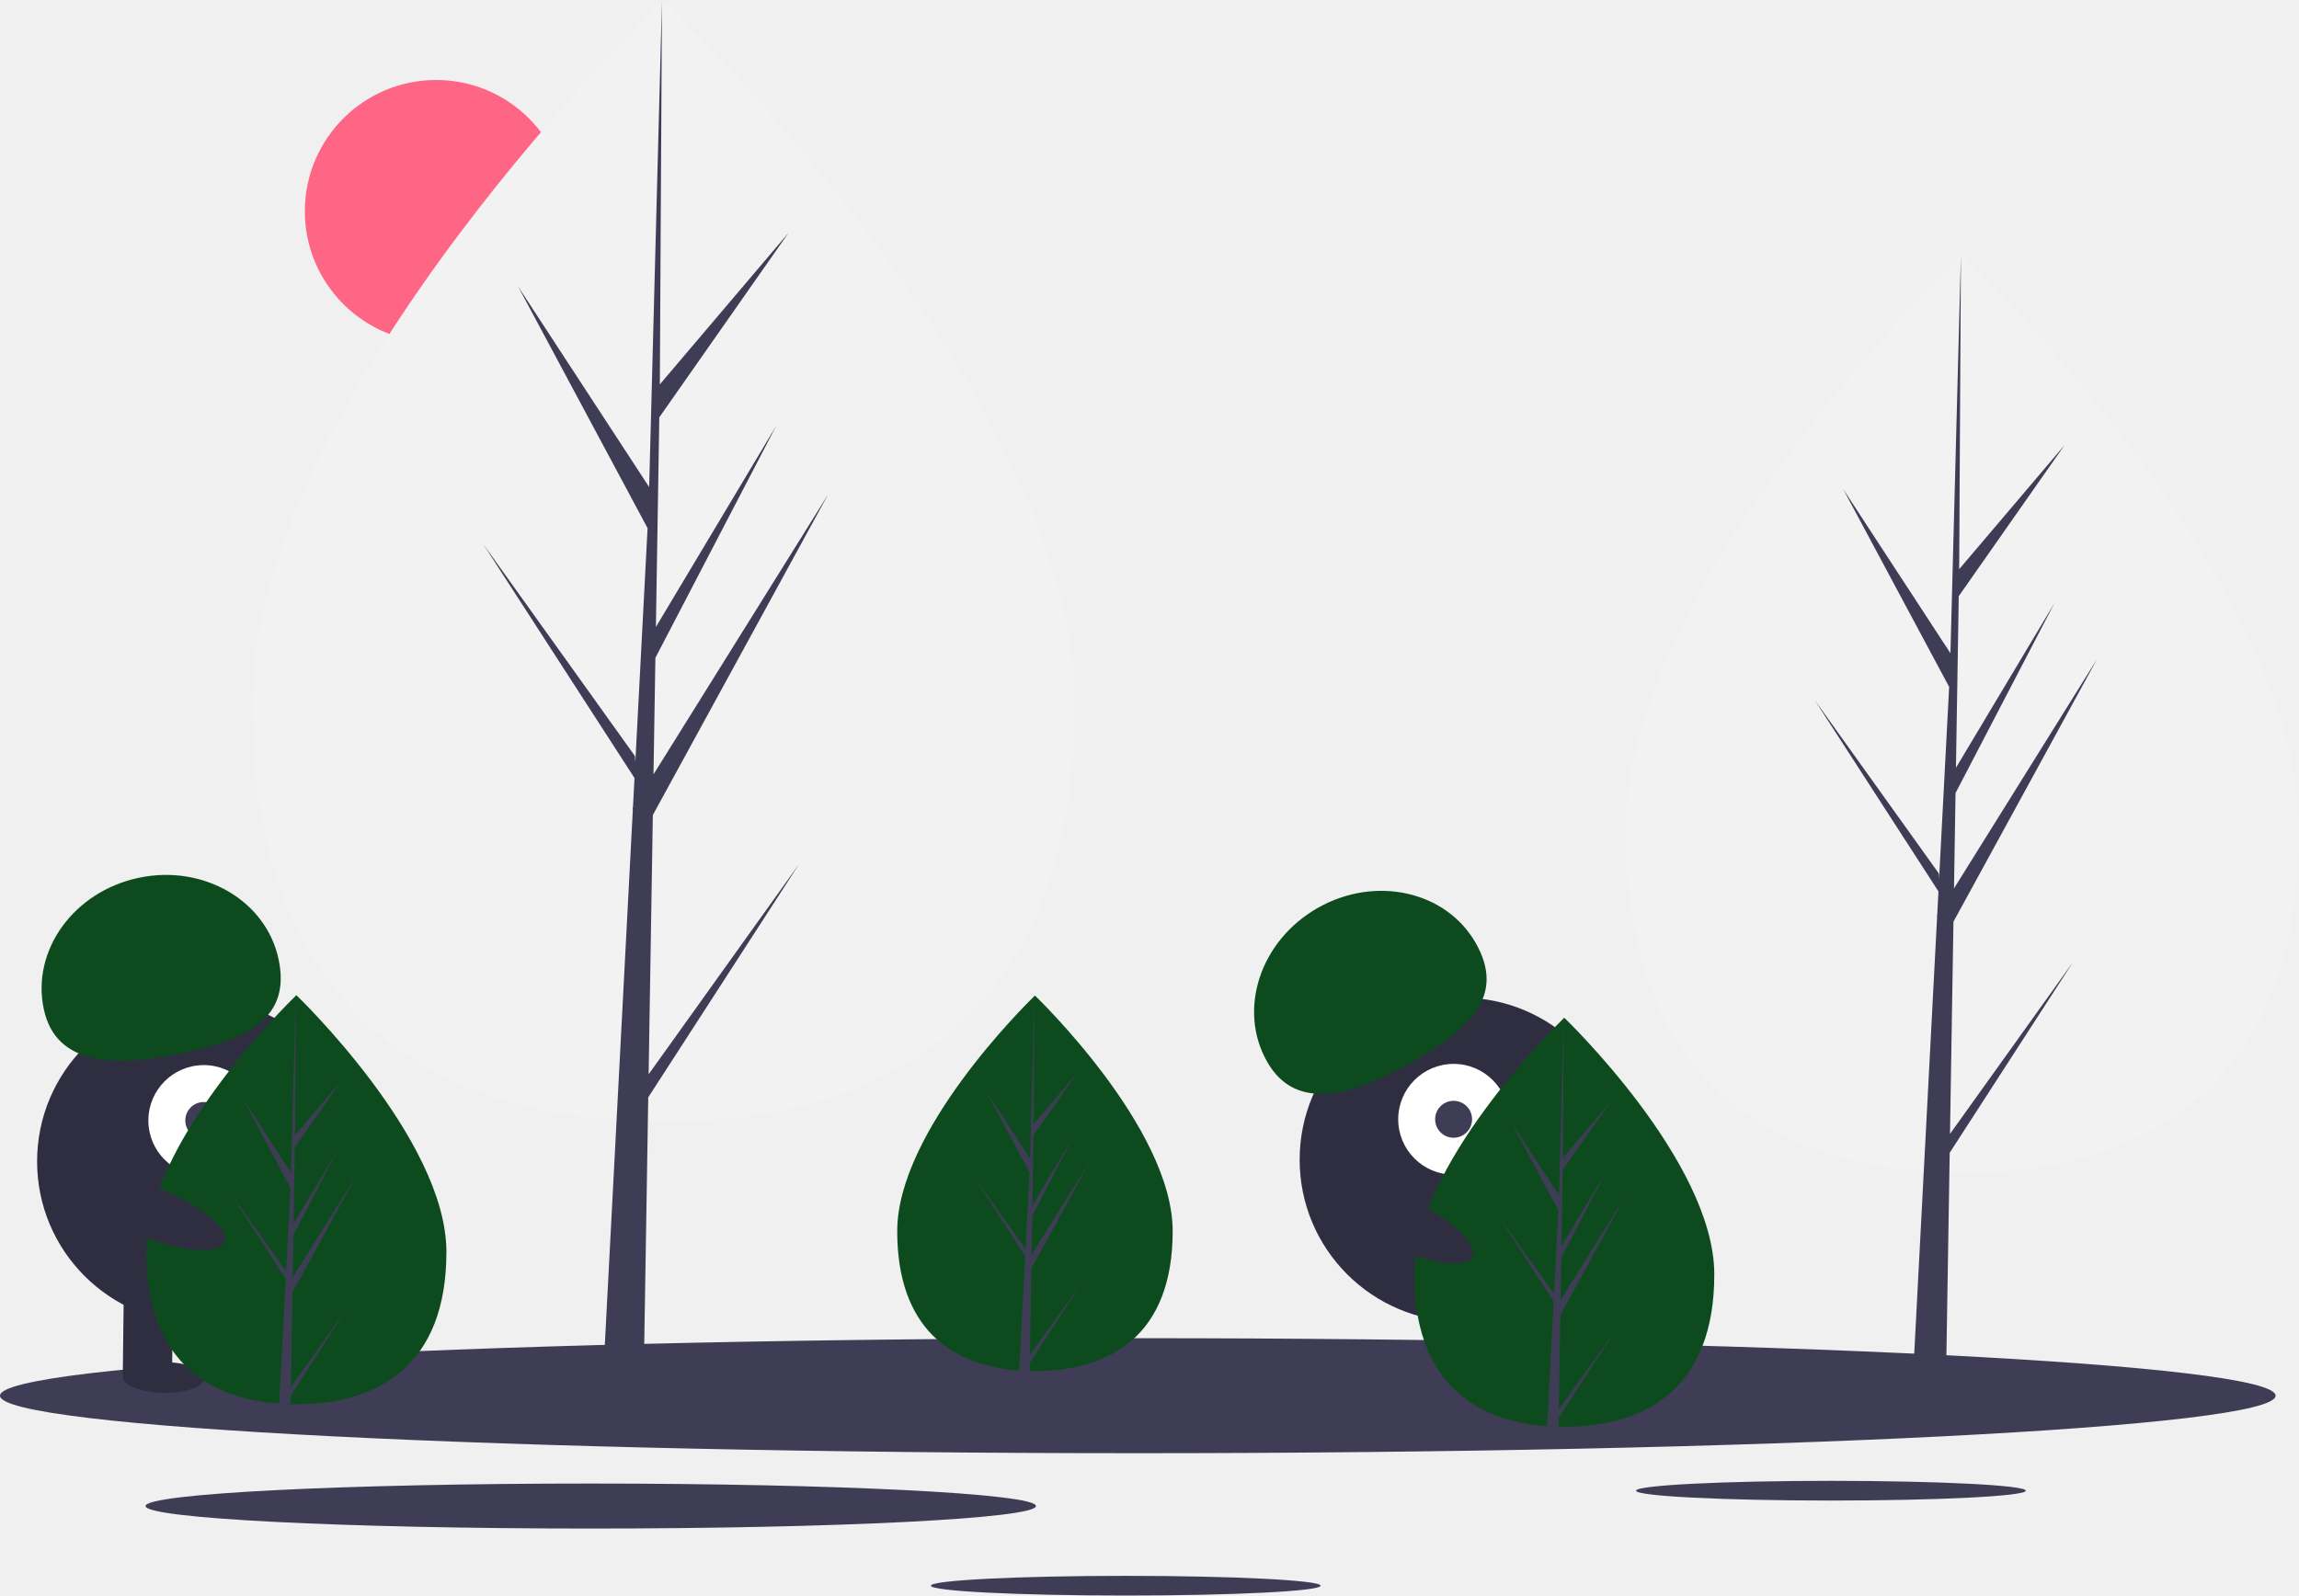
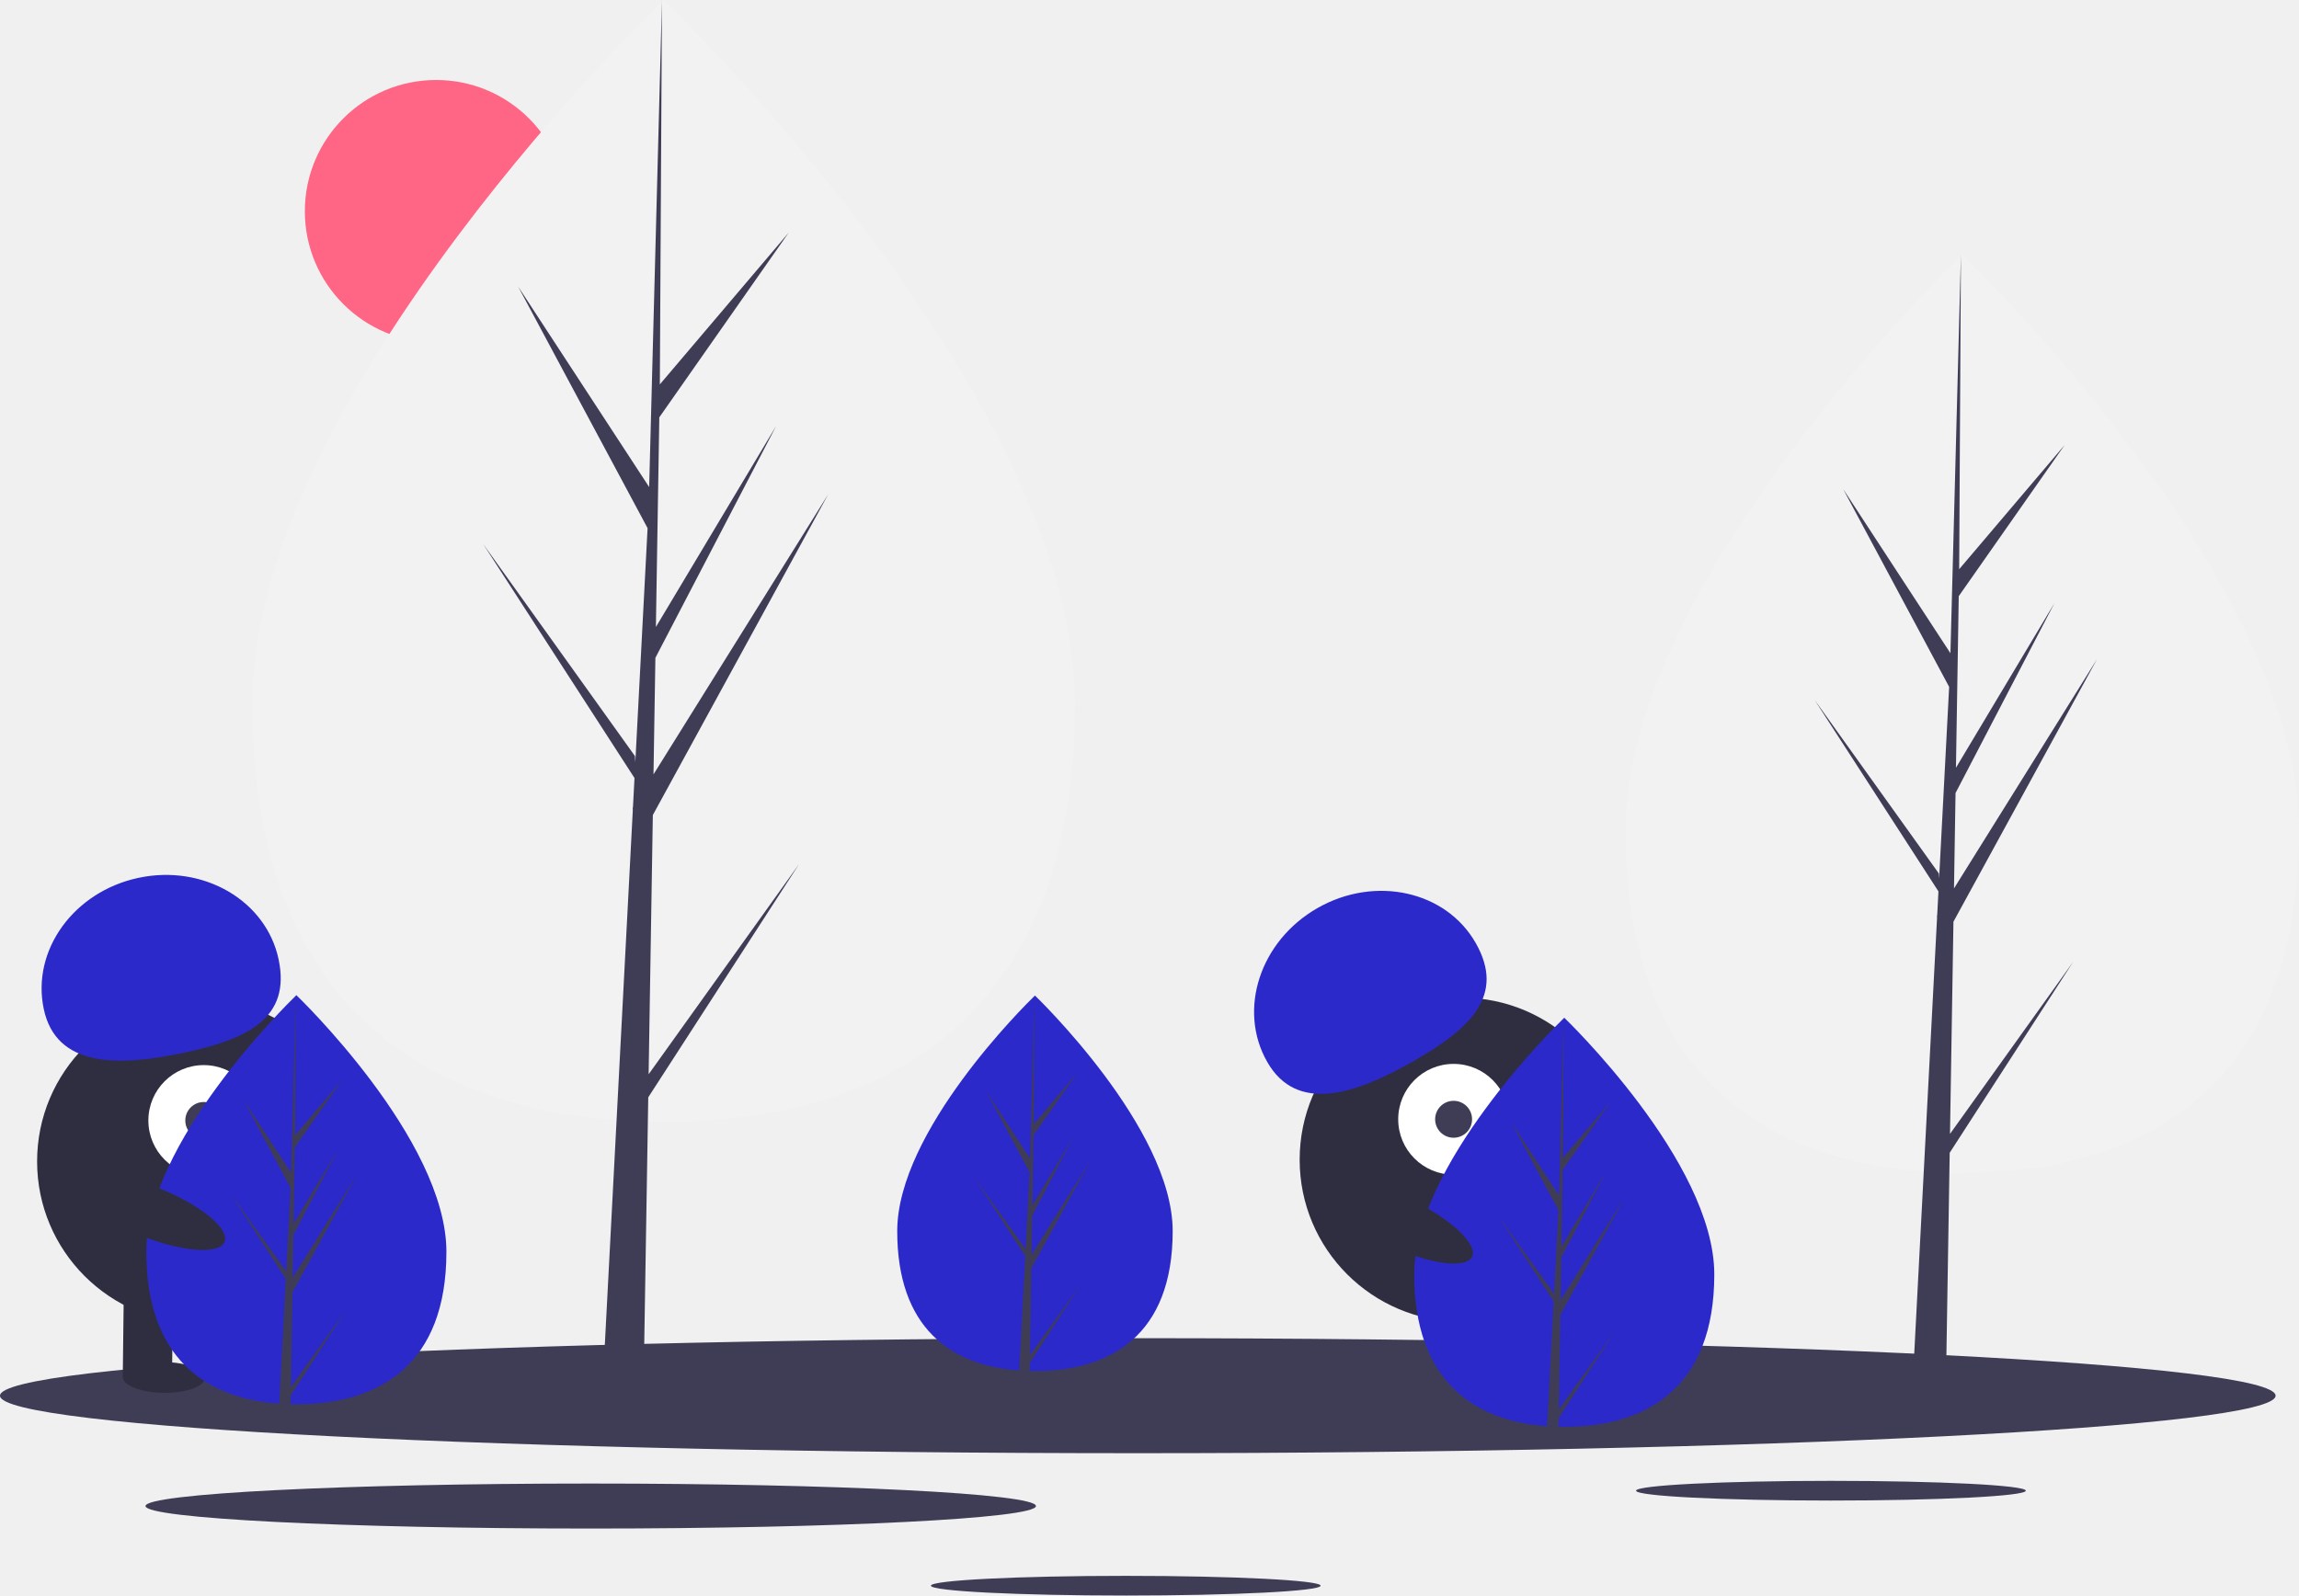
<svg xmlns="http://www.w3.org/2000/svg" id="a706cf1c-1654-439b-8fcf-310eb7aa0e00" data-name="Layer 1" width="1120.592" height="777.916" viewBox="0 0 1120.592 777.916">
  <circle cx="212.592" cy="103" r="64" fill="#ff6584" />
  <path d="M563.68,404.164c0,151.011-89.774,203.739-200.516,203.739S162.649,555.175,162.649,404.164,363.165,61.042,363.165,61.042,563.68,253.152,563.68,404.164Z" transform="translate(-39.70387 -61.04208)" fill="#f2f2f2" />
  <polygon points="316.156 523.761 318.21 397.378 403.674 241.024 318.532 377.552 319.455 320.725 378.357 207.605 319.699 305.687 319.699 305.687 321.359 203.481 384.433 113.423 321.621 187.409 322.658 0 316.138 248.096 316.674 237.861 252.547 139.704 315.646 257.508 309.671 371.654 309.493 368.625 235.565 265.329 309.269 379.328 308.522 393.603 308.388 393.818 308.449 394.99 293.29 684.589 313.544 684.589 315.974 535.005 389.496 421.285 316.156 523.761" fill="#3f3d56" />
  <path d="M1160.296,466.014c0,123.61-73.484,166.77-164.132,166.77s-164.132-43.16-164.132-166.77S996.165,185.152,996.165,185.152,1160.296,342.404,1160.296,466.014Z" transform="translate(-39.70387 -61.04208)" fill="#f2f2f2" />
  <polygon points="950.482 552.833 952.162 449.383 1022.119 321.4 952.426 433.154 953.182 386.639 1001.396 294.044 953.382 374.329 953.382 374.329 954.741 290.669 1006.369 216.952 954.954 277.514 955.804 124.11 950.467 327.188 950.906 318.811 898.414 238.464 950.064 334.893 945.173 428.327 945.027 425.847 884.514 341.294 944.844 434.608 944.232 446.293 944.123 446.469 944.173 447.428 931.764 684.478 948.343 684.478 950.332 562.037 1010.514 468.952 950.482 552.833" fill="#3f3d56" />
  <ellipse cx="554.592" cy="680.479" rx="554.592" ry="28.034" fill="#3f3d56" />
  <ellipse cx="892.445" cy="726.797" rx="94.989" ry="4.802" fill="#3f3d56" />
  <ellipse cx="548.72" cy="773.114" rx="94.989" ry="4.802" fill="#3f3d56" />
  <ellipse cx="287.944" cy="734.279" rx="217.014" ry="10.97" fill="#3f3d56" />
  <circle cx="97.084" cy="566.27" r="79" fill="#2f2e41" />
  <rect x="99.805" y="689.023" width="24" height="43" transform="translate(-31.32451 -62.31008) rotate(0.67509)" fill="#2f2e41" />
  <rect x="147.802" y="689.589" width="24" height="43" transform="translate(-31.31452 -62.87555) rotate(0.67509)" fill="#2f2e41" />
  <ellipse cx="119.546" cy="732.616" rx="7.5" ry="20" transform="translate(-654.1319 782.4795) rotate(-89.32491)" fill="#2f2e41" />
  <ellipse cx="167.554" cy="732.182" rx="7.5" ry="20" transform="translate(-606.2547 830.0553) rotate(-89.32491)" fill="#2f2e41" />
  <circle cx="99.319" cy="546.295" r="27" fill="#fff" />
  <circle cx="99.319" cy="546.295" r="9" fill="#3f3d56" />
-   <path d="M61.026,552.946c-6.042-28.641,14.688-57.265,46.3-63.934s62.138,11.143,68.18,39.784-14.978,38.93-46.591,45.599S67.068,581.587,61.026,552.946Z" transform="translate(-39.70387 -61.04208)" fill="#0D4B1F" />
-   <path d="M257.296,671.384c0,55.076-32.74,74.306-73.13,74.306q-1.404,0-2.803-.031c-1.871-.04-3.725-.129-5.556-.254-36.451-2.58-64.771-22.799-64.771-74.021,0-53.008,67.739-119.896,72.827-124.846l.009-.009c.196-.192.294-.285.294-.285S257.296,616.308,257.296,671.384Z" transform="translate(-39.70387 -61.04208)" fill="#0D4B1F" />
+   <path d="M61.026,552.946c-6.042-28.641,14.688-57.265,46.3-63.934s62.138,11.143,68.18,39.784-14.978,38.93-46.591,45.599S67.068,581.587,61.026,552.946Z" transform="translate(-39.70387 -61.04208)" fill="#2C29CA" />
+   <path d="M257.296,671.384c0,55.076-32.74,74.306-73.13,74.306q-1.404,0-2.803-.031c-1.871-.04-3.725-.129-5.556-.254-36.451-2.58-64.771-22.799-64.771-74.021,0-53.008,67.739-119.896,72.827-124.846l.009-.009c.196-.192.294-.285.294-.285S257.296,616.308,257.296,671.384Z" transform="translate(-39.70387 -61.04208)" fill="#2C29CA" />
  <path d="M181.502,737.265l26.747-37.374-26.814,41.477-.071,4.291c-1.871-.04-3.725-.129-5.556-.254l2.883-55.103-.022-.428.049-.08.272-5.204-26.881-41.58,26.965,37.677.062,1.105,2.179-41.633-23.013-42.966,23.294,35.658,2.268-86.314.009-.294v.285l-.379,68.064,22.911-26.983-23.004,32.847-.606,37.276L204.185,621.958l-21.48,41.259-.339,20.723,31.056-49.791-31.171,57.023Z" transform="translate(-39.70387 -61.04208)" fill="#3f3d56" />
  <circle cx="712.485" cy="565.415" r="79" fill="#2f2e41" />
  <rect x="741.777" y="691.824" width="24" height="43" transform="translate(-215.9946 191.864) rotate(-17.08345)" fill="#2f2e41" />
  <rect x="787.659" y="677.723" width="24" height="43" transform="matrix(0.95588, -0.29376, 0.29376, 0.95588, -209.8279, 204.7204)" fill="#2f2e41" />
  <ellipse cx="767.887" cy="732.003" rx="20" ry="7.5" transform="translate(-220.8593 196.8331) rotate(-17.08345)" fill="#2f2e41" />
  <ellipse cx="813.475" cy="716.946" rx="20" ry="7.5" transform="translate(-214.4248 209.561) rotate(-17.08345)" fill="#2f2e41" />
  <circle cx="708.522" cy="545.71" r="27" fill="#fff" />
  <circle cx="708.522" cy="545.71" r="9" fill="#3f3d56" />
-   <path d="M657.355,578.743c-14.49-25.433-3.478-59.016,24.594-75.009s62.576-8.341,77.065,17.093-2.391,41.644-30.463,57.637S671.845,604.176,657.355,578.743Z" transform="translate(-39.70387 -61.04208)" fill="#0D4B1F" />
-   <path d="M611.296,661.299c0,50.557-30.054,68.21-67.13,68.21q-1.288,0-2.573-.029c-1.718-.037-3.419-.119-5.1-.233-33.461-2.368-59.457-20.929-59.457-67.948,0-48.659,62.181-110.059,66.852-114.603l.008-.008c.18-.176.27-.262.27-.262S611.296,610.742,611.296,661.299Z" transform="translate(-39.70387 -61.04208)" fill="#0D4B1F" />
+   <path d="M657.355,578.743c-14.49-25.433-3.478-59.016,24.594-75.009s62.576-8.341,77.065,17.093-2.391,41.644-30.463,57.637S671.845,604.176,657.355,578.743Z" transform="translate(-39.70387 -61.04208)" fill="#2C29CA" />
+   <path d="M611.296,661.299c0,50.557-30.054,68.21-67.13,68.21q-1.288,0-2.573-.029c-1.718-.037-3.419-.119-5.1-.233-33.461-2.368-59.457-20.929-59.457-67.948,0-48.659,62.181-110.059,66.852-114.603l.008-.008c.18-.176.27-.262.27-.262S611.296,610.742,611.296,661.299Z" transform="translate(-39.70387 -61.04208)" fill="#2C29CA" />
  <path d="M541.72,721.774l24.553-34.307-24.614,38.074-.065,3.939c-1.718-.037-3.419-.119-5.1-.233l2.646-50.582-.02-.393.045-.074.249-4.777-24.675-38.168,24.753,34.585.057,1.014,2-38.217-21.125-39.44L541.806,625.928l2.082-79.232.008-.27v.262l-.348,62.48,21.031-24.769-21.117,30.152-.556,34.217,19.636-32.839-19.718,37.874-.311,19.023,28.508-45.706-28.614,52.344Z" transform="translate(-39.70387 -61.04208)" fill="#3f3d56" />
-   <path d="M875.296,682.384c0,55.076-32.74,74.306-73.13,74.306q-1.403,0-2.803-.031c-1.871-.04-3.725-.129-5.556-.254-36.451-2.58-64.771-22.799-64.771-74.021,0-53.008,67.739-119.896,72.827-124.846l.009-.009c.196-.192.294-.285.294-.285S875.296,627.308,875.296,682.384Z" transform="translate(-39.70387 -61.04208)" fill="#0D4B1F" />
+   <path d="M875.296,682.384c0,55.076-32.74,74.306-73.13,74.306q-1.403,0-2.803-.031c-1.871-.04-3.725-.129-5.556-.254-36.451-2.58-64.771-22.799-64.771-74.021,0-53.008,67.739-119.896,72.827-124.846l.009-.009c.196-.192.294-.285.294-.285S875.296,627.308,875.296,682.384Z" transform="translate(-39.70387 -61.04208)" fill="#2C29CA" />
  <path d="M799.502,748.265l26.747-37.374-26.814,41.477-.071,4.291c-1.871-.04-3.725-.129-5.556-.254l2.883-55.103-.022-.428.049-.08.272-5.204L770.108,654.011l26.965,37.677.062,1.105,2.179-41.633-23.013-42.966,23.294,35.658,2.268-86.314.009-.294v.285l-.379,68.064,22.911-26.983-23.004,32.847-.606,37.276L822.185,632.958l-21.48,41.259-.339,20.723,31.056-49.791-31.171,57.023Z" transform="translate(-39.70387 -61.04208)" fill="#3f3d56" />
  <ellipse cx="721.517" cy="656.822" rx="12.4" ry="39.5" transform="translate(-220.8352 966.2232) rotate(-64.62574)" fill="#2f2e41" />
  <ellipse cx="112.517" cy="651.822" rx="12.4" ry="39.5" transform="translate(-574.0794 452.7137) rotate(-68.15829)" fill="#2f2e41" />
</svg>
